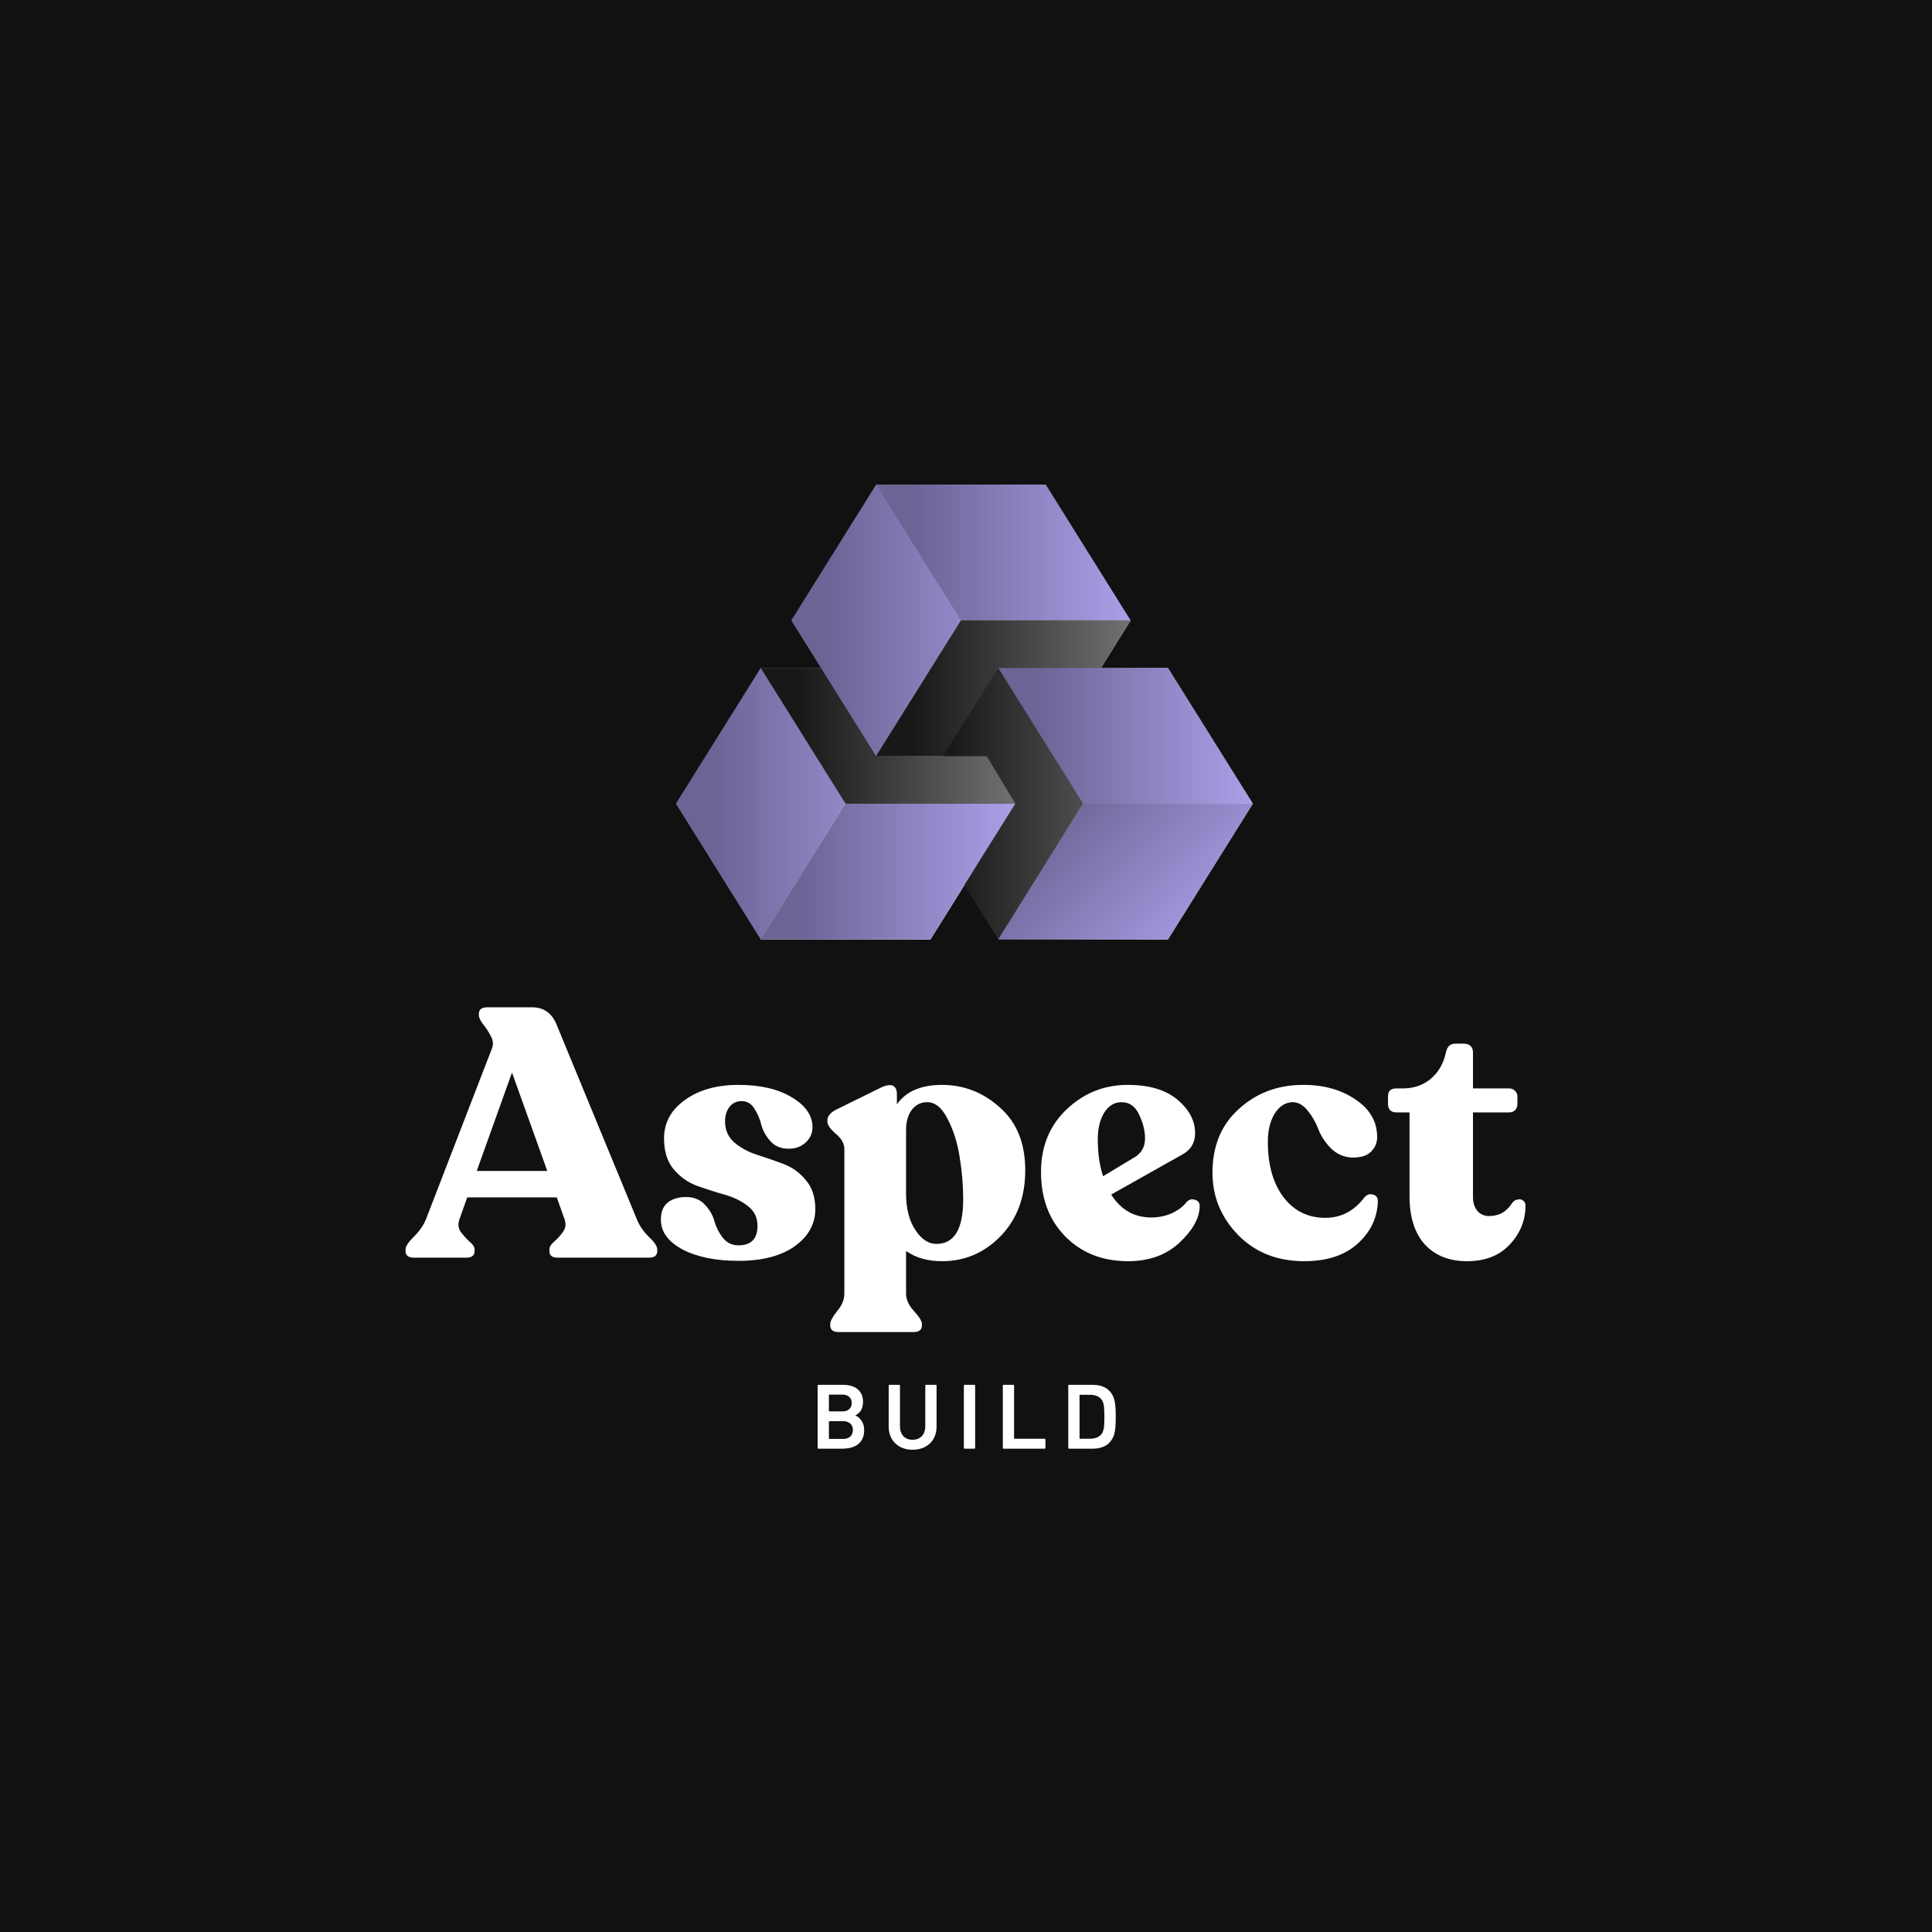
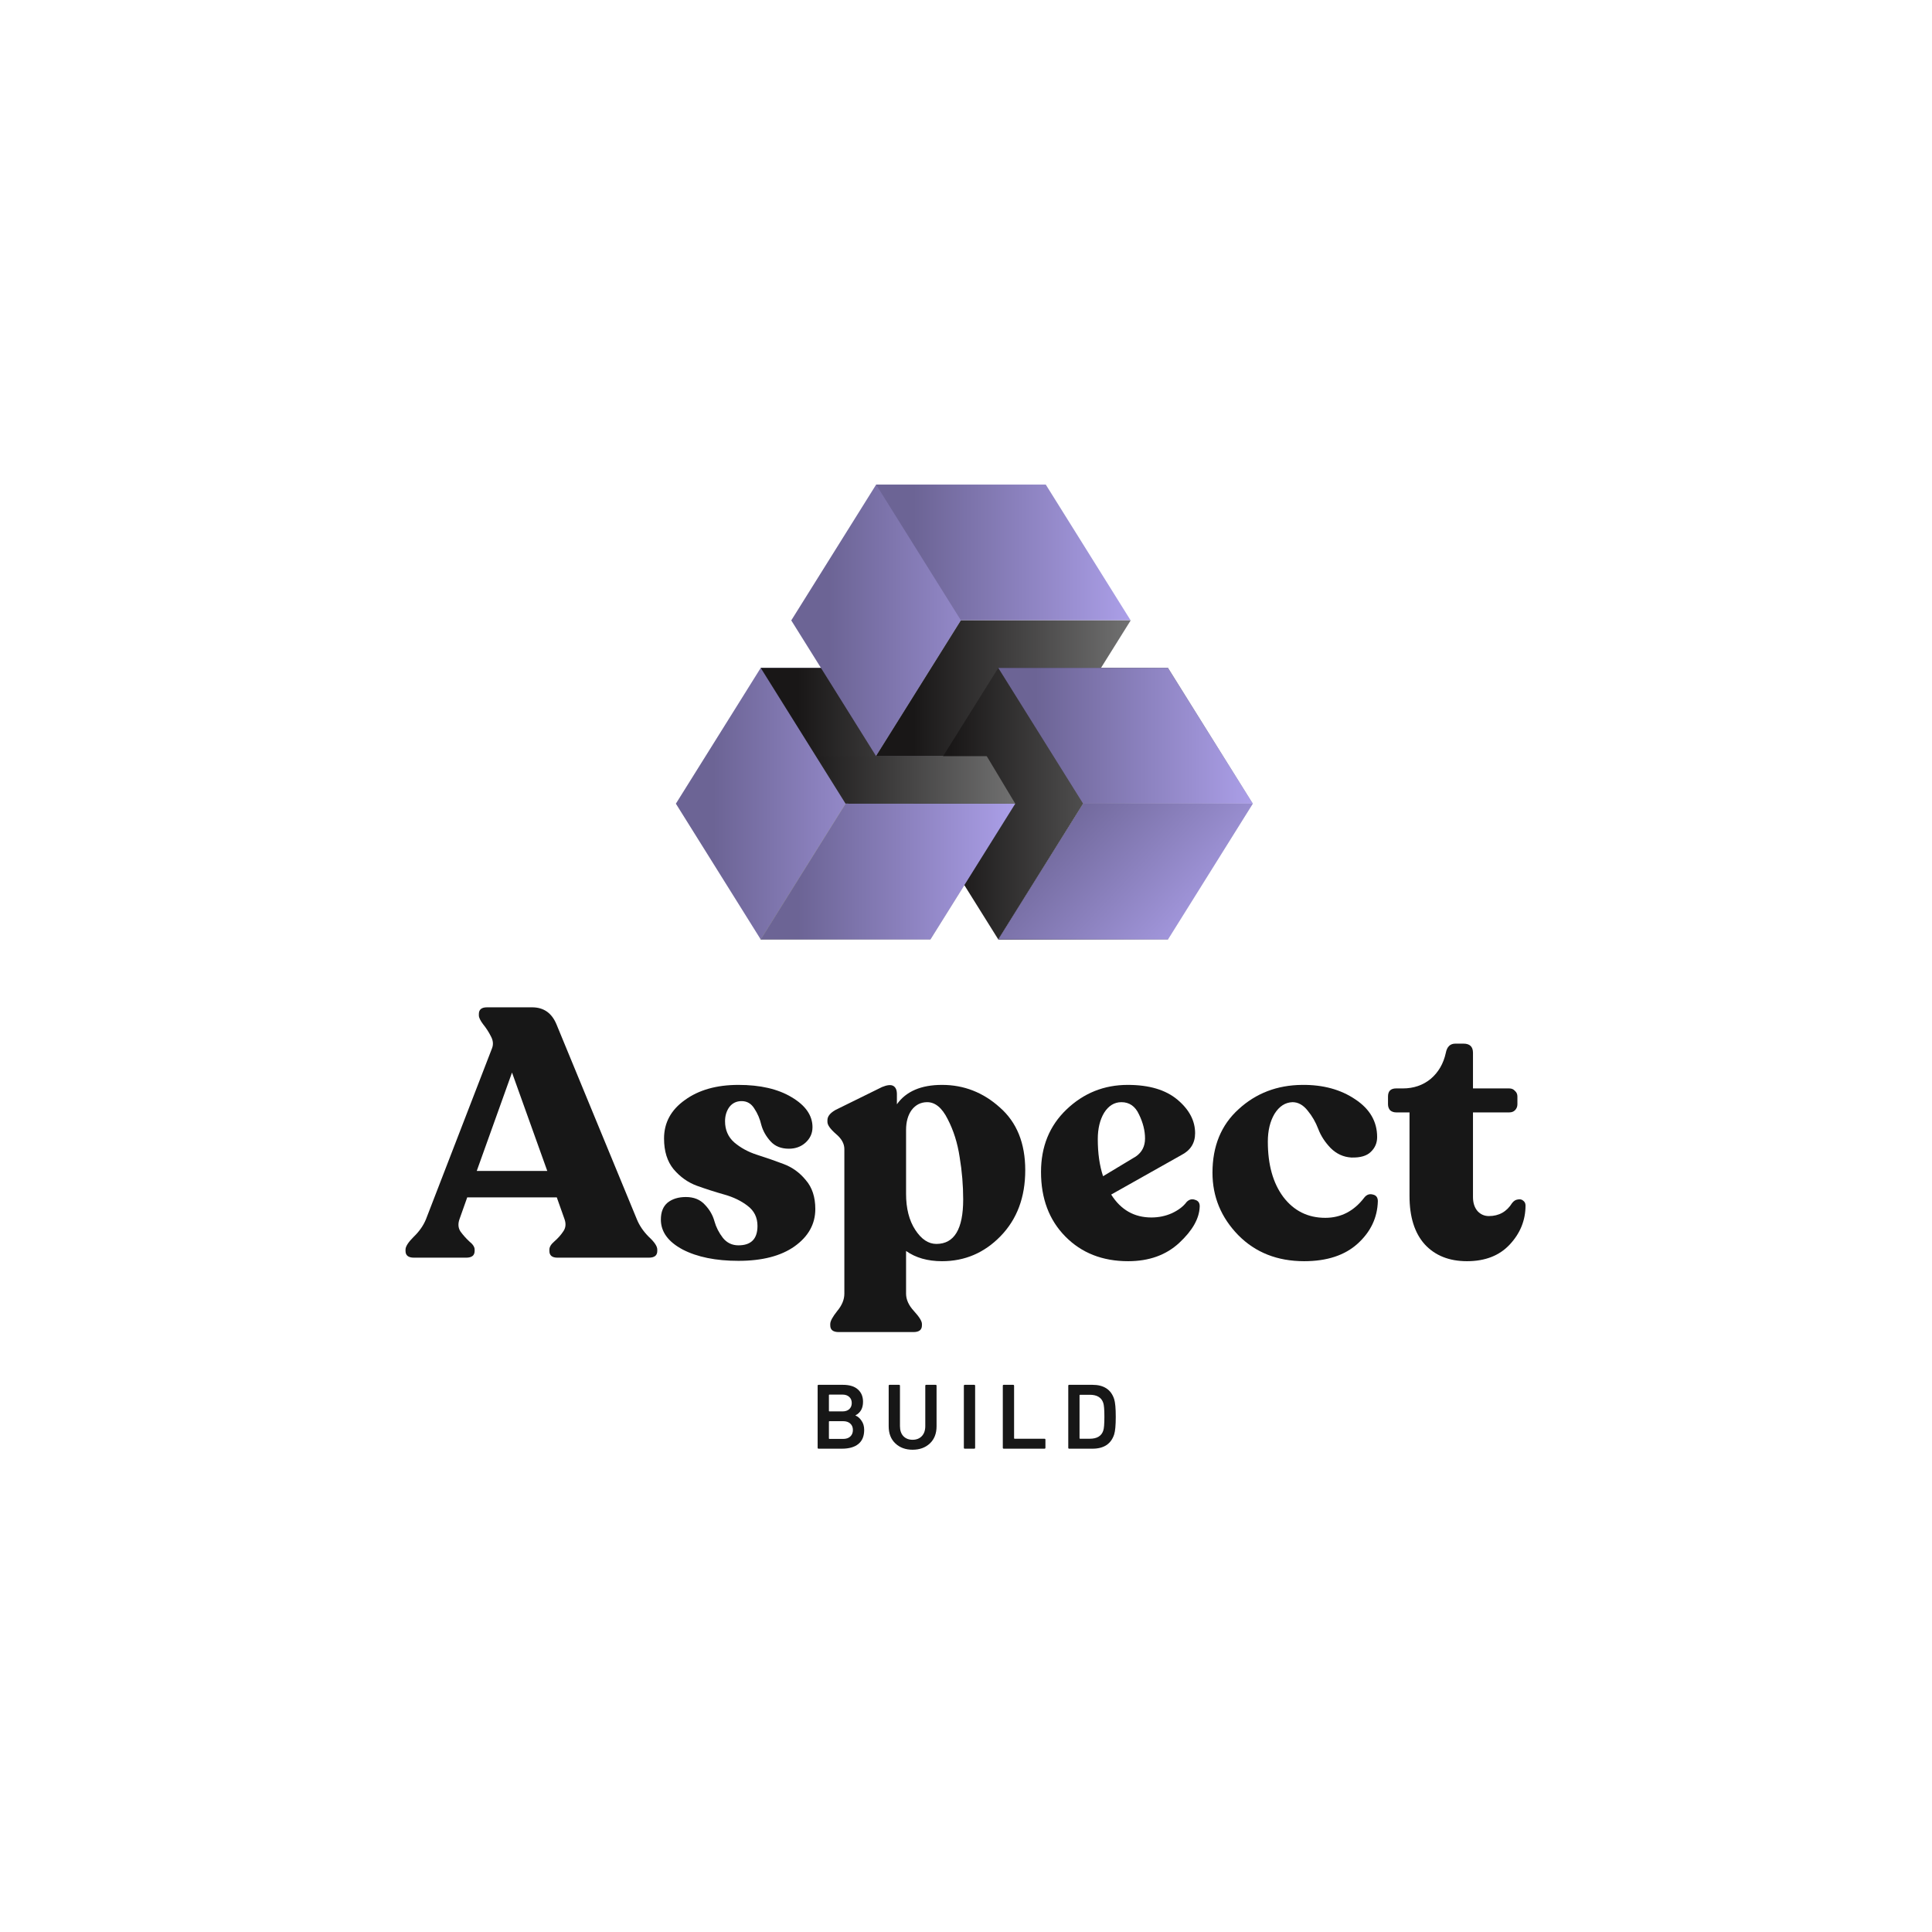
<svg xmlns="http://www.w3.org/2000/svg" width="586" height="586" viewBox="0 0 586 586" fill="none">
-   <rect width="586" height="586" fill="#111111" />
+   <rect width="586" height="586" fill="white" />
  <path fill-rule="evenodd" clip-rule="evenodd" d="M282.206 284.94L256.47 243.764H205L230.735 284.94H282.206ZM230.735 202.588L205 243.764H256.47L282.206 202.588H230.735Z" fill="url(#paint0_linear)" />
  <path d="M230.736 284.94L256.472 243.764H307.942L282.207 284.94H230.736Z" fill="url(#paint1_linear)" />
  <path d="M230.736 284.94L256.472 243.764L269.339 264.352L282.207 284.94H230.736Z" fill="url(#paint2_linear)" />
  <path fill-rule="evenodd" clip-rule="evenodd" d="M256.472 243.764L230.736 284.94H282.207L307.942 243.764H256.472Z" fill="#C4C4C4" />
  <path d="M230.736 202.588H282.207L307.942 243.764H256.472L230.736 202.588Z" fill="url(#paint3_linear)" />
  <path fill-rule="evenodd" clip-rule="evenodd" d="M240 188.176L240 188.177H240L265.735 229.353H317.206L291.471 188.176L317.206 147H265.735L240 188.176H240L240 188.176Z" fill="url(#paint4_linear)" />
  <path d="M265.736 147H317.207L342.942 188.177H291.472L265.736 147Z" fill="url(#paint5_linear)" />
  <path d="M265.736 229.353L291.472 188.177H342.942L317.207 229.353H265.736Z" fill="url(#paint6_linear)" />
  <path d="M265.736 229.353L291.472 188.177L304.339 208.765L317.207 229.353H265.736Z" fill="url(#paint7_linear)" />
  <path fill-rule="evenodd" clip-rule="evenodd" d="M291.472 188.177L265.736 229.353H317.207L342.942 188.177H291.472Z" fill="url(#paint8_linear)" />
  <path d="M302.793 202.588H354.263L379.999 243.764H328.528L302.793 202.588Z" fill="url(#paint9_linear)" />
  <path fill-rule="evenodd" clip-rule="evenodd" d="M302.792 202.588L277.057 243.764H328.527L354.262 202.588H302.792ZM354.263 284.94L328.528 243.764H277.057L302.792 284.94H354.263Z" fill="url(#paint10_linear)" />
  <path d="M302.793 202.588H354.263L379.999 243.764H328.528L302.793 202.588Z" fill="url(#paint11_linear)" />
  <path d="M302.793 284.94L328.528 243.764H379.999L354.263 284.94H302.793Z" fill="url(#paint12_linear)" />
  <path d="M302.793 284.94L328.528 243.764L341.396 264.352L354.263 284.94H302.793Z" fill="url(#paint13_linear)" />
  <path fill-rule="evenodd" clip-rule="evenodd" d="M328.528 243.764L302.793 284.94H354.263L379.999 243.764H328.528Z" fill="url(#paint14_linear)" />
  <path fill-rule="evenodd" clip-rule="evenodd" d="M256.472 243.764L230.736 284.94H282.207L307.942 243.764H256.472Z" fill="url(#paint15_linear)" />
  <mask id="mask0" mask-type="alpha" maskUnits="userSpaceOnUse" x="248" y="229" width="65" height="21">
    <path d="M248.234 229.352H299.705L312.058 249.94H261.274L248.234 229.352Z" fill="url(#paint16_linear)" />
  </mask>
  <g mask="url(#mask0)">
    <path d="M244.117 223.176H295.588L307.94 243.764H257.156L244.117 223.176Z" fill="url(#paint17_linear)" />
  </g>
-   <path d="M193.159 369.81C193.944 371.735 195.156 373.518 196.796 375.158C198.507 376.726 199.362 378.01 199.362 379.008V379.436C199.362 380.79 198.507 381.468 196.796 381.468H169.095C167.456 381.468 166.636 380.79 166.636 379.436V379.008C166.636 378.224 167.135 377.404 168.133 376.548C169.202 375.621 170.094 374.623 170.807 373.553C171.591 372.484 171.734 371.236 171.234 369.81L168.882 363.179H141.716L139.363 369.81C138.864 371.236 138.971 372.484 139.684 373.553C140.469 374.623 141.36 375.621 142.358 376.548C143.427 377.404 143.962 378.224 143.962 379.008V379.436C143.962 380.79 143.107 381.468 141.395 381.468H125.567C123.856 381.468 123 380.79 123 379.436V379.008C123 378.081 123.82 376.798 125.46 375.158C127.171 373.518 128.419 371.735 129.203 369.81L149.203 318.046C149.702 316.834 149.595 315.587 148.882 314.303C148.24 313.02 147.456 311.808 146.529 310.667C145.673 309.526 145.246 308.635 145.246 307.993V307.565C145.246 306.211 146.066 305.533 147.705 305.533H161.395C164.889 305.533 167.349 307.244 168.775 310.667L193.159 369.81ZM144.604 355.158H165.994L155.299 325.319L144.604 355.158Z" fill="white" />
-   <path d="M223.979 382.43C217.134 382.43 211.502 381.29 207.081 379.008C202.661 376.655 200.45 373.625 200.45 369.917C200.45 367.636 201.128 365.924 202.482 364.784C203.908 363.643 205.762 363.072 208.044 363.072C210.468 363.072 212.393 363.857 213.819 365.425C215.245 366.923 216.208 368.598 216.707 370.452C217.206 372.234 218.061 373.91 219.273 375.479C220.486 376.976 222.054 377.725 223.979 377.725C227.829 377.725 229.755 375.764 229.755 371.842C229.755 369.275 228.756 367.243 226.76 365.746C224.835 364.249 222.482 363.108 219.701 362.324C216.921 361.539 214.14 360.648 211.359 359.65C208.65 358.652 206.297 356.976 204.3 354.623C202.375 352.27 201.413 349.169 201.413 345.319C201.413 340.542 203.516 336.656 207.723 333.661C211.93 330.595 217.348 329.062 223.979 329.062C230.61 329.062 235.993 330.31 240.129 332.805C244.335 335.301 246.439 338.331 246.439 341.896C246.439 343.75 245.726 345.319 244.3 346.602C242.945 347.814 241.27 348.42 239.273 348.42C236.92 348.42 235.066 347.672 233.712 346.174C232.357 344.677 231.43 343.037 230.931 341.255C230.503 339.401 229.79 337.725 228.792 336.228C227.865 334.731 226.582 333.982 224.942 333.982C223.373 333.982 222.125 334.588 221.199 335.8C220.343 337.012 219.915 338.438 219.915 340.078C219.915 342.716 220.842 344.855 222.696 346.495C224.621 348.135 226.903 349.383 229.541 350.238C232.25 351.094 234.924 352.021 237.562 353.019C240.271 354.017 242.553 355.657 244.407 357.939C246.332 360.149 247.294 363.072 247.294 366.709C247.294 371.272 245.191 375.051 240.984 378.045C236.849 380.969 231.181 382.43 223.979 382.43Z" fill="white" />
-   <path d="M285.73 329.062C292.36 329.062 298.207 331.344 303.269 335.907C308.403 340.399 310.97 346.745 310.97 354.944C310.97 363.144 308.474 369.81 303.483 374.944C298.564 380.006 292.646 382.537 285.73 382.537C281.38 382.537 277.744 381.503 274.821 379.436V392.377C274.821 394.159 275.605 395.906 277.174 397.617C278.813 399.4 279.633 400.719 279.633 401.574V402.002C279.633 403.357 278.778 404.034 277.067 404.034H254.393C252.682 404.034 251.826 403.357 251.826 402.002V401.574C251.826 400.719 252.539 399.4 253.965 397.617C255.391 395.906 256.104 394.159 256.104 392.377V348.527C256.104 346.887 255.249 345.354 253.538 343.928C251.826 342.431 250.971 341.219 250.971 340.292V339.757C250.971 338.616 251.791 337.583 253.431 336.656L267.548 329.704C269.117 329.062 270.257 328.955 270.97 329.383C271.683 329.811 272.04 330.631 272.04 331.843V334.944C274.821 331.023 279.384 329.062 285.73 329.062ZM284.018 377.297C289.437 377.297 292.147 372.805 292.147 363.821C292.147 359.543 291.79 355.265 291.077 350.987C290.435 346.709 289.223 342.859 287.441 339.436C285.73 336.014 283.662 334.303 281.238 334.303C279.313 334.303 277.744 335.087 276.532 336.656C275.391 338.224 274.821 340.256 274.821 342.752V362.11C274.821 366.53 275.748 370.167 277.601 373.019C279.455 375.871 281.594 377.297 284.018 377.297Z" fill="white" />
-   <path d="M359.924 364.57C360.708 363.785 361.564 363.571 362.49 363.928C363.489 364.213 363.952 364.926 363.881 366.067C363.738 369.632 361.67 373.268 357.678 376.976C353.685 380.683 348.516 382.537 342.17 382.537C334.398 382.537 328.053 380.042 323.133 375.051C318.213 370.06 315.753 363.536 315.753 355.479C315.753 347.778 318.32 341.468 323.454 336.549C328.659 331.558 334.862 329.062 342.063 329.062C348.551 329.062 353.578 330.56 357.143 333.554C360.708 336.549 362.49 339.935 362.49 343.714C362.49 346.709 361.1 348.919 358.319 350.345L337.036 362.324C339.96 366.958 344.024 369.275 349.229 369.275C351.439 369.275 353.507 368.848 355.432 367.992C357.428 367.065 358.925 365.924 359.924 364.57ZM340.138 334.303C337.999 334.303 336.252 335.372 334.897 337.511C333.614 339.65 332.972 342.324 332.972 345.533C332.972 349.811 333.507 353.554 334.576 356.762L344.523 350.773C346.377 349.49 347.304 347.672 347.304 345.319C347.304 342.966 346.697 340.542 345.485 338.046C344.345 335.551 342.562 334.303 340.138 334.303Z" fill="white" />
-   <path d="M395.566 382.537C387.437 382.537 380.771 379.899 375.566 374.623C370.361 369.275 367.759 362.965 367.759 355.693C367.759 347.636 370.397 341.219 375.673 336.442C380.949 331.593 387.366 329.134 394.924 329.062C401.27 328.991 406.653 330.453 411.073 333.447C415.494 336.37 417.704 340.185 417.704 344.891C417.704 346.673 417.063 348.171 415.779 349.383C414.567 350.595 412.606 351.165 409.897 351.094C407.473 350.951 405.369 349.989 403.587 348.206C401.876 346.424 400.628 344.499 399.844 342.431C399.059 340.363 397.99 338.509 396.635 336.87C395.28 335.158 393.747 334.303 392.036 334.303C389.826 334.374 388.008 335.551 386.582 337.832C385.227 340.114 384.55 342.93 384.55 346.281C384.55 353.269 386.118 358.866 389.256 363.072C392.464 367.279 396.706 369.382 401.983 369.382C406.76 369.382 410.717 367.315 413.854 363.179C414.567 362.324 415.423 362.038 416.421 362.324C417.419 362.538 417.918 363.215 417.918 364.356C417.776 369.347 415.743 373.625 411.822 377.19C407.9 380.755 402.482 382.537 395.566 382.537Z" fill="white" />
-   <path d="M444.956 382.537C439.538 382.537 435.26 380.826 432.122 377.404C429.057 373.981 427.524 369.097 427.524 362.752V337.404H423.459C422.746 337.404 422.14 337.19 421.641 336.763C421.214 336.264 421 335.657 421 334.944V332.592C421 330.952 421.82 330.132 423.459 330.132H425.492C428.771 330.132 431.588 329.169 433.941 327.244C436.293 325.248 437.826 322.61 438.539 319.33C438.896 317.476 439.858 316.549 441.427 316.549H443.887C445.812 316.549 446.775 317.476 446.775 319.33V330.132H457.79C458.503 330.132 459.074 330.381 459.502 330.88C460.001 331.308 460.25 331.879 460.25 332.592V334.944C460.25 335.657 460.001 336.264 459.502 336.763C459.074 337.19 458.503 337.404 457.79 337.404H446.775V363.072C446.775 364.855 447.238 366.281 448.165 367.35C449.092 368.349 450.233 368.848 451.587 368.848C454.653 368.848 457.006 367.529 458.646 364.891C459.145 364.249 459.716 363.892 460.357 363.821C460.999 363.678 461.534 363.785 461.961 364.142C462.461 364.498 462.71 364.997 462.71 365.639C462.71 370.131 461.106 374.088 457.897 377.511C454.76 380.862 450.447 382.537 444.956 382.537Z" fill="white" />
-   <path d="M248 439.122V420.319C248 420.129 248.097 420.034 248.29 420.034H255.624C257.653 420.034 259.179 420.5 260.203 421.43C261.247 422.342 261.769 423.595 261.769 425.191C261.769 427.128 261.005 428.496 259.479 429.293V429.35C260.174 429.616 260.783 430.139 261.305 430.917C261.846 431.677 262.117 432.608 262.117 433.709C262.117 435.609 261.527 437.033 260.348 437.983C259.189 438.933 257.517 439.407 255.334 439.407H248.29C248.097 439.407 248 439.312 248 439.122ZM251.594 428.097H255.537C256.406 428.097 257.092 427.869 257.595 427.413C258.097 426.938 258.348 426.321 258.348 425.561C258.348 424.783 258.097 424.165 257.595 423.709C257.092 423.235 256.406 422.997 255.537 422.997H251.594C251.478 422.997 251.42 423.054 251.42 423.168V427.926C251.42 428.04 251.478 428.097 251.594 428.097ZM251.42 436.273C251.42 436.387 251.478 436.444 251.594 436.444H255.71C256.657 436.444 257.392 436.198 257.913 435.704C258.435 435.21 258.696 434.555 258.696 433.738C258.696 432.921 258.435 432.275 257.913 431.801C257.392 431.307 256.657 431.06 255.71 431.06H251.594C251.478 431.06 251.42 431.117 251.42 431.231V436.273Z" fill="white" />
-   <path d="M276.796 436.701C277.956 436.701 278.883 436.34 279.579 435.618C280.294 434.877 280.651 433.852 280.651 432.541V420.319C280.651 420.129 280.748 420.034 280.941 420.034H283.782C283.975 420.034 284.072 420.129 284.072 420.319V432.598C284.072 434.802 283.395 436.539 282.043 437.812C280.69 439.085 278.941 439.721 276.796 439.721C274.67 439.721 272.931 439.085 271.579 437.812C270.226 436.539 269.549 434.802 269.549 432.598V420.319C269.549 420.129 269.646 420.034 269.839 420.034H272.68C272.873 420.034 272.97 420.129 272.97 420.319V432.541C272.97 433.852 273.318 434.877 274.013 435.618C274.728 436.34 275.656 436.701 276.796 436.701Z" fill="white" />
-   <path d="M292.35 439.122V420.319C292.35 420.129 292.446 420.034 292.64 420.034H295.48C295.674 420.034 295.77 420.129 295.77 420.319V439.122C295.77 439.312 295.674 439.407 295.48 439.407H292.64C292.446 439.407 292.35 439.312 292.35 439.122Z" fill="white" />
-   <path d="M304.164 439.122V420.319C304.164 420.129 304.261 420.034 304.454 420.034H307.295C307.488 420.034 307.585 420.129 307.585 420.319V436.217C307.585 436.33 307.643 436.387 307.759 436.387H316.802C316.996 436.387 317.092 436.482 317.092 436.672V439.122C317.092 439.312 316.996 439.407 316.802 439.407H304.454C304.261 439.407 304.164 439.312 304.164 439.122Z" fill="white" />
-   <path d="M324.018 439.122V420.319C324.018 420.129 324.115 420.034 324.308 420.034H331.352C334.791 420.034 336.985 421.468 337.932 424.336C338.26 425.343 338.424 427.138 338.424 429.721C338.424 432.304 338.26 434.099 337.932 435.105C336.985 437.973 334.791 439.407 331.352 439.407H324.308C324.115 439.407 324.018 439.312 324.018 439.122ZM327.438 436.217C327.438 436.33 327.496 436.387 327.612 436.387H330.54C332.724 436.387 334.086 435.571 334.627 433.937C334.859 433.311 334.975 431.905 334.975 429.721C334.975 427.537 334.859 426.131 334.627 425.504C334.086 423.871 332.724 423.054 330.54 423.054H327.612C327.496 423.054 327.438 423.111 327.438 423.225V436.217Z" fill="white" />
+   <path d="M193.159 369.81C193.944 371.735 195.156 373.518 196.796 375.158C198.507 376.726 199.362 378.01 199.362 379.008V379.436C199.362 380.79 198.507 381.468 196.796 381.468H169.095C167.456 381.468 166.636 380.79 166.636 379.436V379.008C166.636 378.224 167.135 377.404 168.133 376.548C169.202 375.621 170.094 374.623 170.807 373.553C171.591 372.484 171.734 371.236 171.234 369.81L168.882 363.179H141.716L139.363 369.81C138.864 371.236 138.971 372.484 139.684 373.553C140.469 374.623 141.36 375.621 142.358 376.548C143.427 377.404 143.962 378.224 143.962 379.008V379.436C143.962 380.79 143.107 381.468 141.395 381.468H125.567C123.856 381.468 123 380.79 123 379.436V379.008C123 378.081 123.82 376.798 125.46 375.158C127.171 373.518 128.419 371.735 129.203 369.81L149.203 318.046C149.702 316.834 149.595 315.587 148.882 314.303C148.24 313.02 147.456 311.808 146.529 310.667C145.673 309.526 145.246 308.635 145.246 307.993V307.565C145.246 306.211 146.066 305.533 147.705 305.533H161.395C164.889 305.533 167.349 307.244 168.775 310.667L193.159 369.81ZM144.604 355.158H165.994L155.299 325.319L144.604 355.158Z" fill="#171717" />
+   <path d="M223.979 382.43C217.134 382.43 211.502 381.29 207.081 379.008C202.661 376.655 200.45 373.625 200.45 369.917C200.45 367.636 201.128 365.924 202.482 364.784C203.908 363.643 205.762 363.072 208.044 363.072C210.468 363.072 212.393 363.857 213.819 365.425C215.245 366.923 216.208 368.598 216.707 370.452C217.206 372.234 218.061 373.91 219.273 375.479C220.486 376.976 222.054 377.725 223.979 377.725C227.829 377.725 229.755 375.764 229.755 371.842C229.755 369.275 228.756 367.243 226.76 365.746C224.835 364.249 222.482 363.108 219.701 362.324C216.921 361.539 214.14 360.648 211.359 359.65C208.65 358.652 206.297 356.976 204.3 354.623C202.375 352.27 201.413 349.169 201.413 345.319C201.413 340.542 203.516 336.656 207.723 333.661C211.93 330.595 217.348 329.062 223.979 329.062C230.61 329.062 235.993 330.31 240.129 332.805C244.335 335.301 246.439 338.331 246.439 341.896C246.439 343.75 245.726 345.319 244.3 346.602C242.945 347.814 241.27 348.42 239.273 348.42C236.92 348.42 235.066 347.672 233.712 346.174C232.357 344.677 231.43 343.037 230.931 341.255C230.503 339.401 229.79 337.725 228.792 336.228C227.865 334.731 226.582 333.982 224.942 333.982C223.373 333.982 222.125 334.588 221.199 335.8C220.343 337.012 219.915 338.438 219.915 340.078C219.915 342.716 220.842 344.855 222.696 346.495C224.621 348.135 226.903 349.383 229.541 350.238C232.25 351.094 234.924 352.021 237.562 353.019C240.271 354.017 242.553 355.657 244.407 357.939C246.332 360.149 247.294 363.072 247.294 366.709C247.294 371.272 245.191 375.051 240.984 378.045C236.849 380.969 231.181 382.43 223.979 382.43Z" fill="#171717" />
+   <path d="M285.73 329.062C292.36 329.062 298.207 331.344 303.269 335.907C308.403 340.399 310.97 346.745 310.97 354.944C310.97 363.144 308.474 369.81 303.483 374.944C298.564 380.006 292.646 382.537 285.73 382.537C281.38 382.537 277.744 381.503 274.821 379.436V392.377C274.821 394.159 275.605 395.906 277.174 397.617C278.813 399.4 279.633 400.719 279.633 401.574V402.002C279.633 403.357 278.778 404.034 277.067 404.034H254.393C252.682 404.034 251.826 403.357 251.826 402.002V401.574C251.826 400.719 252.539 399.4 253.965 397.617C255.391 395.906 256.104 394.159 256.104 392.377V348.527C256.104 346.887 255.249 345.354 253.538 343.928C251.826 342.431 250.971 341.219 250.971 340.292V339.757C250.971 338.616 251.791 337.583 253.431 336.656L267.548 329.704C269.117 329.062 270.257 328.955 270.97 329.383C271.683 329.811 272.04 330.631 272.04 331.843V334.944C274.821 331.023 279.384 329.062 285.73 329.062ZM284.018 377.297C289.437 377.297 292.147 372.805 292.147 363.821C292.147 359.543 291.79 355.265 291.077 350.987C290.435 346.709 289.223 342.859 287.441 339.436C285.73 336.014 283.662 334.303 281.238 334.303C279.313 334.303 277.744 335.087 276.532 336.656C275.391 338.224 274.821 340.256 274.821 342.752V362.11C274.821 366.53 275.748 370.167 277.601 373.019C279.455 375.871 281.594 377.297 284.018 377.297Z" fill="#171717" />
+   <path d="M359.924 364.57C360.708 363.785 361.564 363.571 362.49 363.928C363.489 364.213 363.952 364.926 363.881 366.067C363.738 369.632 361.67 373.268 357.678 376.976C353.685 380.683 348.516 382.537 342.17 382.537C334.398 382.537 328.053 380.042 323.133 375.051C318.213 370.06 315.753 363.536 315.753 355.479C315.753 347.778 318.32 341.468 323.454 336.549C328.659 331.558 334.862 329.062 342.063 329.062C348.551 329.062 353.578 330.56 357.143 333.554C360.708 336.549 362.49 339.935 362.49 343.714C362.49 346.709 361.1 348.919 358.319 350.345L337.036 362.324C339.96 366.958 344.024 369.275 349.229 369.275C351.439 369.275 353.507 368.848 355.432 367.992C357.428 367.065 358.925 365.924 359.924 364.57ZM340.138 334.303C337.999 334.303 336.252 335.372 334.897 337.511C333.614 339.65 332.972 342.324 332.972 345.533C332.972 349.811 333.507 353.554 334.576 356.762L344.523 350.773C346.377 349.49 347.304 347.672 347.304 345.319C347.304 342.966 346.697 340.542 345.485 338.046C344.345 335.551 342.562 334.303 340.138 334.303Z" fill="#171717" />
+   <path d="M395.566 382.537C387.437 382.537 380.771 379.899 375.566 374.623C370.361 369.275 367.759 362.965 367.759 355.693C367.759 347.636 370.397 341.219 375.673 336.442C380.949 331.593 387.366 329.134 394.924 329.062C401.27 328.991 406.653 330.453 411.073 333.447C415.494 336.37 417.704 340.185 417.704 344.891C417.704 346.673 417.063 348.171 415.779 349.383C414.567 350.595 412.606 351.165 409.897 351.094C407.473 350.951 405.369 349.989 403.587 348.206C401.876 346.424 400.628 344.499 399.844 342.431C399.059 340.363 397.99 338.509 396.635 336.87C395.28 335.158 393.747 334.303 392.036 334.303C389.826 334.374 388.008 335.551 386.582 337.832C385.227 340.114 384.55 342.93 384.55 346.281C384.55 353.269 386.118 358.866 389.256 363.072C392.464 367.279 396.706 369.382 401.983 369.382C406.76 369.382 410.717 367.315 413.854 363.179C414.567 362.324 415.423 362.038 416.421 362.324C417.419 362.538 417.918 363.215 417.918 364.356C417.776 369.347 415.743 373.625 411.822 377.19C407.9 380.755 402.482 382.537 395.566 382.537Z" fill="#171717" />
+   <path d="M444.956 382.537C439.538 382.537 435.26 380.826 432.122 377.404C429.057 373.981 427.524 369.097 427.524 362.752V337.404H423.459C422.746 337.404 422.14 337.19 421.641 336.763C421.214 336.264 421 335.657 421 334.944V332.592C421 330.952 421.82 330.132 423.459 330.132H425.492C428.771 330.132 431.588 329.169 433.941 327.244C436.293 325.248 437.826 322.61 438.539 319.33C438.896 317.476 439.858 316.549 441.427 316.549H443.887C445.812 316.549 446.775 317.476 446.775 319.33V330.132H457.79C458.503 330.132 459.074 330.381 459.502 330.88C460.001 331.308 460.25 331.879 460.25 332.592V334.944C460.25 335.657 460.001 336.264 459.502 336.763C459.074 337.19 458.503 337.404 457.79 337.404H446.775V363.072C446.775 364.855 447.238 366.281 448.165 367.35C449.092 368.349 450.233 368.848 451.587 368.848C454.653 368.848 457.006 367.529 458.646 364.891C459.145 364.249 459.716 363.892 460.357 363.821C460.999 363.678 461.534 363.785 461.961 364.142C462.461 364.498 462.71 364.997 462.71 365.639C462.71 370.131 461.106 374.088 457.897 377.511C454.76 380.862 450.447 382.537 444.956 382.537Z" fill="#171717" />
+   <path d="M248 439.122V420.319C248 420.129 248.097 420.034 248.29 420.034H255.624C257.653 420.034 259.179 420.5 260.203 421.43C261.247 422.342 261.769 423.595 261.769 425.191C261.769 427.128 261.005 428.496 259.479 429.293V429.35C260.174 429.616 260.783 430.139 261.305 430.917C261.846 431.677 262.117 432.608 262.117 433.709C262.117 435.609 261.527 437.033 260.348 437.983C259.189 438.933 257.517 439.407 255.334 439.407H248.29C248.097 439.407 248 439.312 248 439.122ZM251.594 428.097H255.537C256.406 428.097 257.092 427.869 257.595 427.413C258.097 426.938 258.348 426.321 258.348 425.561C258.348 424.783 258.097 424.165 257.595 423.709C257.092 423.235 256.406 422.997 255.537 422.997H251.594C251.478 422.997 251.42 423.054 251.42 423.168V427.926C251.42 428.04 251.478 428.097 251.594 428.097ZM251.42 436.273C251.42 436.387 251.478 436.444 251.594 436.444H255.71C256.657 436.444 257.392 436.198 257.913 435.704C258.435 435.21 258.696 434.555 258.696 433.738C258.696 432.921 258.435 432.275 257.913 431.801C257.392 431.307 256.657 431.06 255.71 431.06H251.594C251.478 431.06 251.42 431.117 251.42 431.231V436.273Z" fill="#171717" />
+   <path d="M276.796 436.701C277.956 436.701 278.883 436.34 279.579 435.618C280.294 434.877 280.651 433.852 280.651 432.541V420.319C280.651 420.129 280.748 420.034 280.941 420.034H283.782C283.975 420.034 284.072 420.129 284.072 420.319V432.598C284.072 434.802 283.395 436.539 282.043 437.812C280.69 439.085 278.941 439.721 276.796 439.721C274.67 439.721 272.931 439.085 271.579 437.812C270.226 436.539 269.549 434.802 269.549 432.598V420.319C269.549 420.129 269.646 420.034 269.839 420.034H272.68C272.873 420.034 272.97 420.129 272.97 420.319V432.541C272.97 433.852 273.318 434.877 274.013 435.618C274.728 436.34 275.656 436.701 276.796 436.701Z" fill="#171717" />
+   <path d="M292.35 439.122V420.319C292.35 420.129 292.446 420.034 292.64 420.034H295.48C295.674 420.034 295.77 420.129 295.77 420.319V439.122C295.77 439.312 295.674 439.407 295.48 439.407H292.64C292.446 439.407 292.35 439.312 292.35 439.122Z" fill="#171717" />
+   <path d="M304.164 439.122V420.319C304.164 420.129 304.261 420.034 304.454 420.034H307.295C307.488 420.034 307.585 420.129 307.585 420.319V436.217C307.585 436.33 307.643 436.387 307.759 436.387H316.802C316.996 436.387 317.092 436.482 317.092 436.672V439.122C317.092 439.312 316.996 439.407 316.802 439.407H304.454C304.261 439.407 304.164 439.312 304.164 439.122Z" fill="#171717" />
+   <path d="M324.018 439.122V420.319C324.018 420.129 324.115 420.034 324.308 420.034H331.352C334.791 420.034 336.985 421.468 337.932 424.336C338.26 425.343 338.424 427.138 338.424 429.721C338.424 432.304 338.26 434.099 337.932 435.105C336.985 437.973 334.791 439.407 331.352 439.407H324.308C324.115 439.407 324.018 439.312 324.018 439.122ZM327.438 436.217C327.438 436.33 327.496 436.387 327.612 436.387H330.54C332.724 436.387 334.086 435.571 334.627 433.937C334.859 433.311 334.975 431.905 334.975 429.721C334.975 427.537 334.859 426.131 334.627 425.504C334.086 423.871 332.724 423.054 330.54 423.054H327.612C327.496 423.054 327.438 423.111 327.438 423.225V436.217Z" fill="#171717" />
  <defs>
    <linearGradient id="paint0_linear" x1="216.323" y1="243.764" x2="282.206" y2="243.764" gradientUnits="userSpaceOnUse">
      <stop stop-color="#6C6495" />
      <stop offset="1" stop-color="#AB9FE8" />
    </linearGradient>
    <linearGradient id="paint1_linear" x1="230.736" y1="264.352" x2="307.942" y2="264.352" gradientUnits="userSpaceOnUse">
      <stop stop-color="#C4C4C4" />
      <stop offset="1" stop-color="#EFEFEF" />
    </linearGradient>
    <linearGradient id="paint2_linear" x1="230.736" y1="264.352" x2="282.207" y2="264.352" gradientUnits="userSpaceOnUse">
      <stop stop-color="#191717" />
      <stop offset="1" stop-color="#ACABAB" />
    </linearGradient>
    <linearGradient id="paint3_linear" x1="242.06" y1="223.176" x2="307.942" y2="223.176" gradientUnits="userSpaceOnUse">
      <stop stop-color="#191717" />
      <stop offset="1" stop-color="#717171" />
    </linearGradient>
    <linearGradient id="paint4_linear" x1="251.324" y1="188.176" x2="317.206" y2="188.176" gradientUnits="userSpaceOnUse">
      <stop stop-color="#6C6495" />
      <stop offset="1" stop-color="#AB9FE8" />
    </linearGradient>
    <linearGradient id="paint5_linear" x1="277.06" y1="167.589" x2="342.942" y2="167.589" gradientUnits="userSpaceOnUse">
      <stop stop-color="#6C6495" />
      <stop offset="1" stop-color="#AB9FE8" />
    </linearGradient>
    <linearGradient id="paint6_linear" x1="265.736" y1="208.765" x2="342.942" y2="208.765" gradientUnits="userSpaceOnUse">
      <stop stop-color="#C4C4C4" />
      <stop offset="1" stop-color="#EFEFEF" />
    </linearGradient>
    <linearGradient id="paint7_linear" x1="265.736" y1="208.765" x2="317.207" y2="208.765" gradientUnits="userSpaceOnUse">
      <stop stop-color="#191717" />
      <stop offset="1" stop-color="#ACABAB" />
    </linearGradient>
    <linearGradient id="paint8_linear" x1="277.06" y1="208.765" x2="342.942" y2="208.765" gradientUnits="userSpaceOnUse">
      <stop stop-color="#191717" />
      <stop offset="1" stop-color="#717171" />
    </linearGradient>
    <linearGradient id="paint9_linear" x1="314.116" y1="223.176" x2="379.999" y2="223.176" gradientUnits="userSpaceOnUse">
      <stop stop-color="#191717" />
      <stop offset="1" stop-color="#A8A8A8" />
    </linearGradient>
    <linearGradient id="paint10_linear" x1="288.38" y1="243.764" x2="354.263" y2="243.764" gradientUnits="userSpaceOnUse">
      <stop stop-color="#191717" />
      <stop offset="1" stop-color="#717171" />
    </linearGradient>
    <linearGradient id="paint11_linear" x1="314.116" y1="223.176" x2="379.999" y2="223.176" gradientUnits="userSpaceOnUse">
      <stop stop-color="#6C6495" />
      <stop offset="1" stop-color="#AB9FE8" />
    </linearGradient>
    <linearGradient id="paint12_linear" x1="302.793" y1="264.352" x2="379.999" y2="264.352" gradientUnits="userSpaceOnUse">
      <stop stop-color="#C4C4C4" />
      <stop offset="1" stop-color="#EFEFEF" />
    </linearGradient>
    <linearGradient id="paint13_linear" x1="302.793" y1="264.352" x2="354.263" y2="264.352" gradientUnits="userSpaceOnUse">
      <stop stop-color="#191717" />
      <stop offset="1" stop-color="#ACABAB" />
    </linearGradient>
    <linearGradient id="paint14_linear" x1="316.175" y1="247.882" x2="362.499" y2="291.117" gradientUnits="userSpaceOnUse">
      <stop stop-color="#6C6495" />
      <stop offset="1" stop-color="#AB9FE8" />
    </linearGradient>
    <linearGradient id="paint15_linear" x1="242.06" y1="264.352" x2="307.942" y2="264.352" gradientUnits="userSpaceOnUse">
      <stop stop-color="#6C6495" />
      <stop offset="1" stop-color="#AB9FE8" />
    </linearGradient>
    <linearGradient id="paint16_linear" x1="247.054" y1="239.646" x2="312.058" y2="239.646" gradientUnits="userSpaceOnUse">
      <stop stop-color="#191717" />
      <stop offset="1" stop-color="#717171" />
    </linearGradient>
    <linearGradient id="paint17_linear" x1="242.937" y1="233.47" x2="307.94" y2="233.47" gradientUnits="userSpaceOnUse">
      <stop stop-color="#191717" />
      <stop offset="1" stop-color="#717171" />
    </linearGradient>
  </defs>
</svg>
